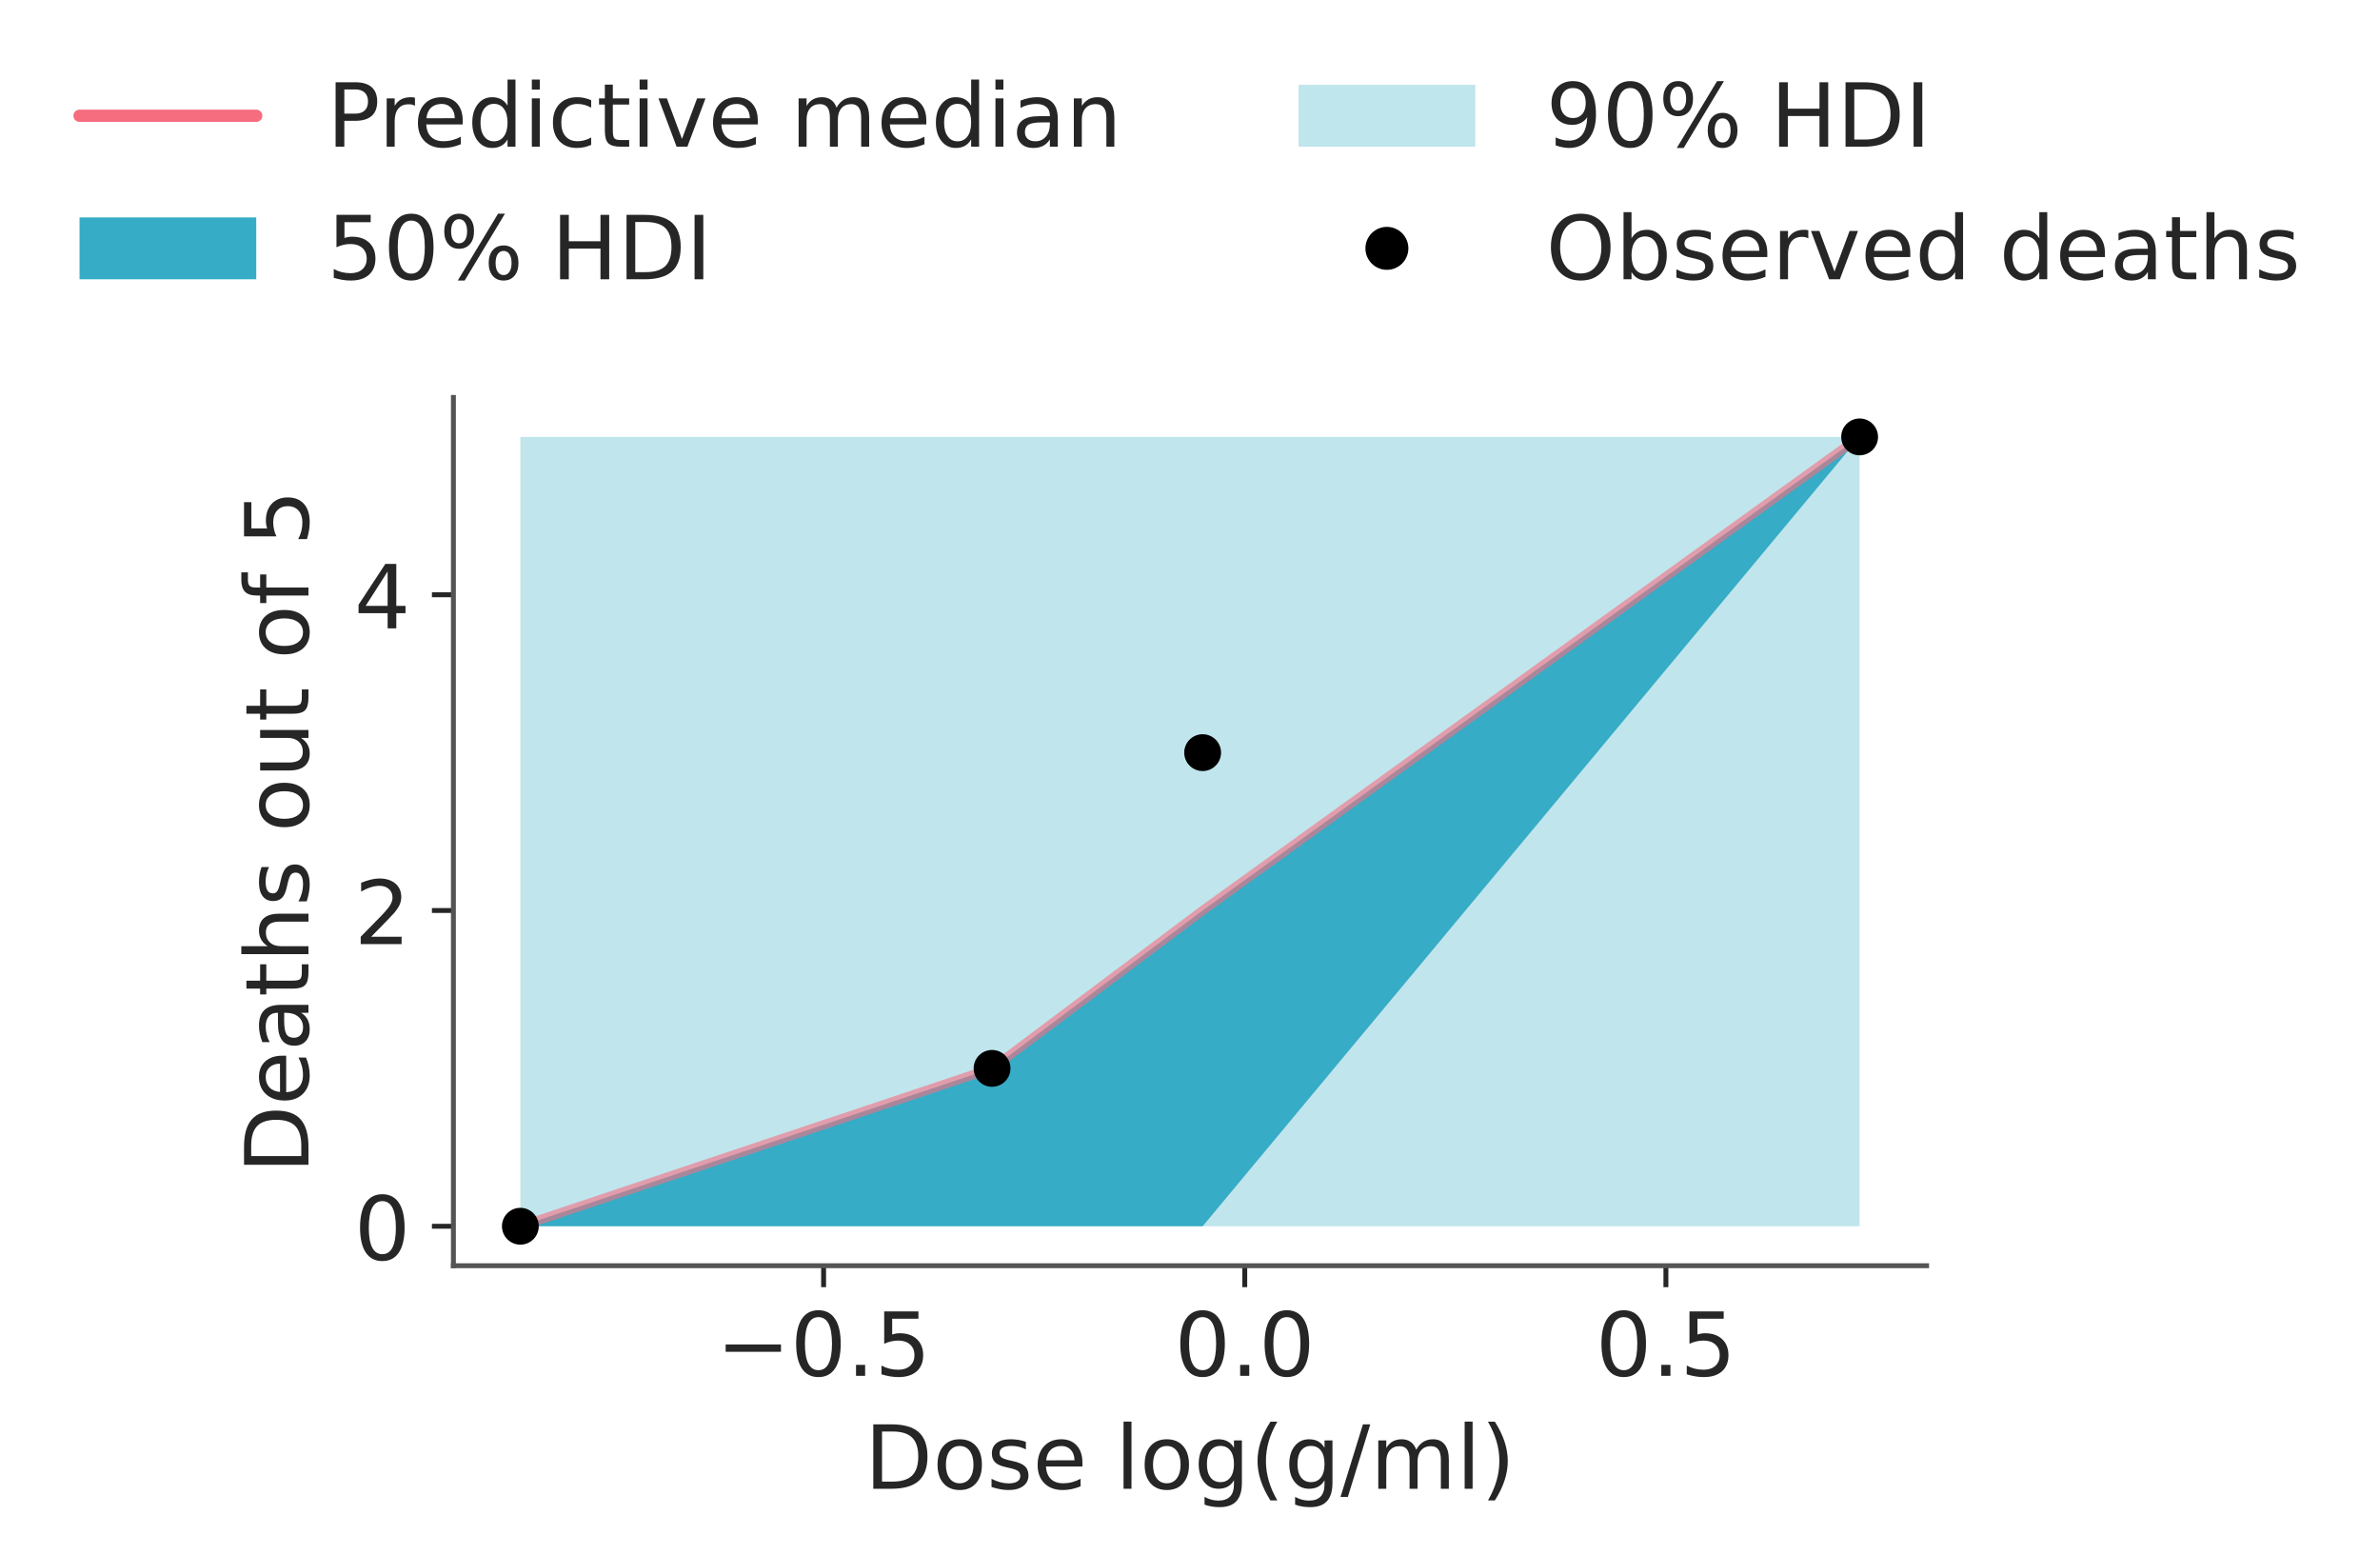
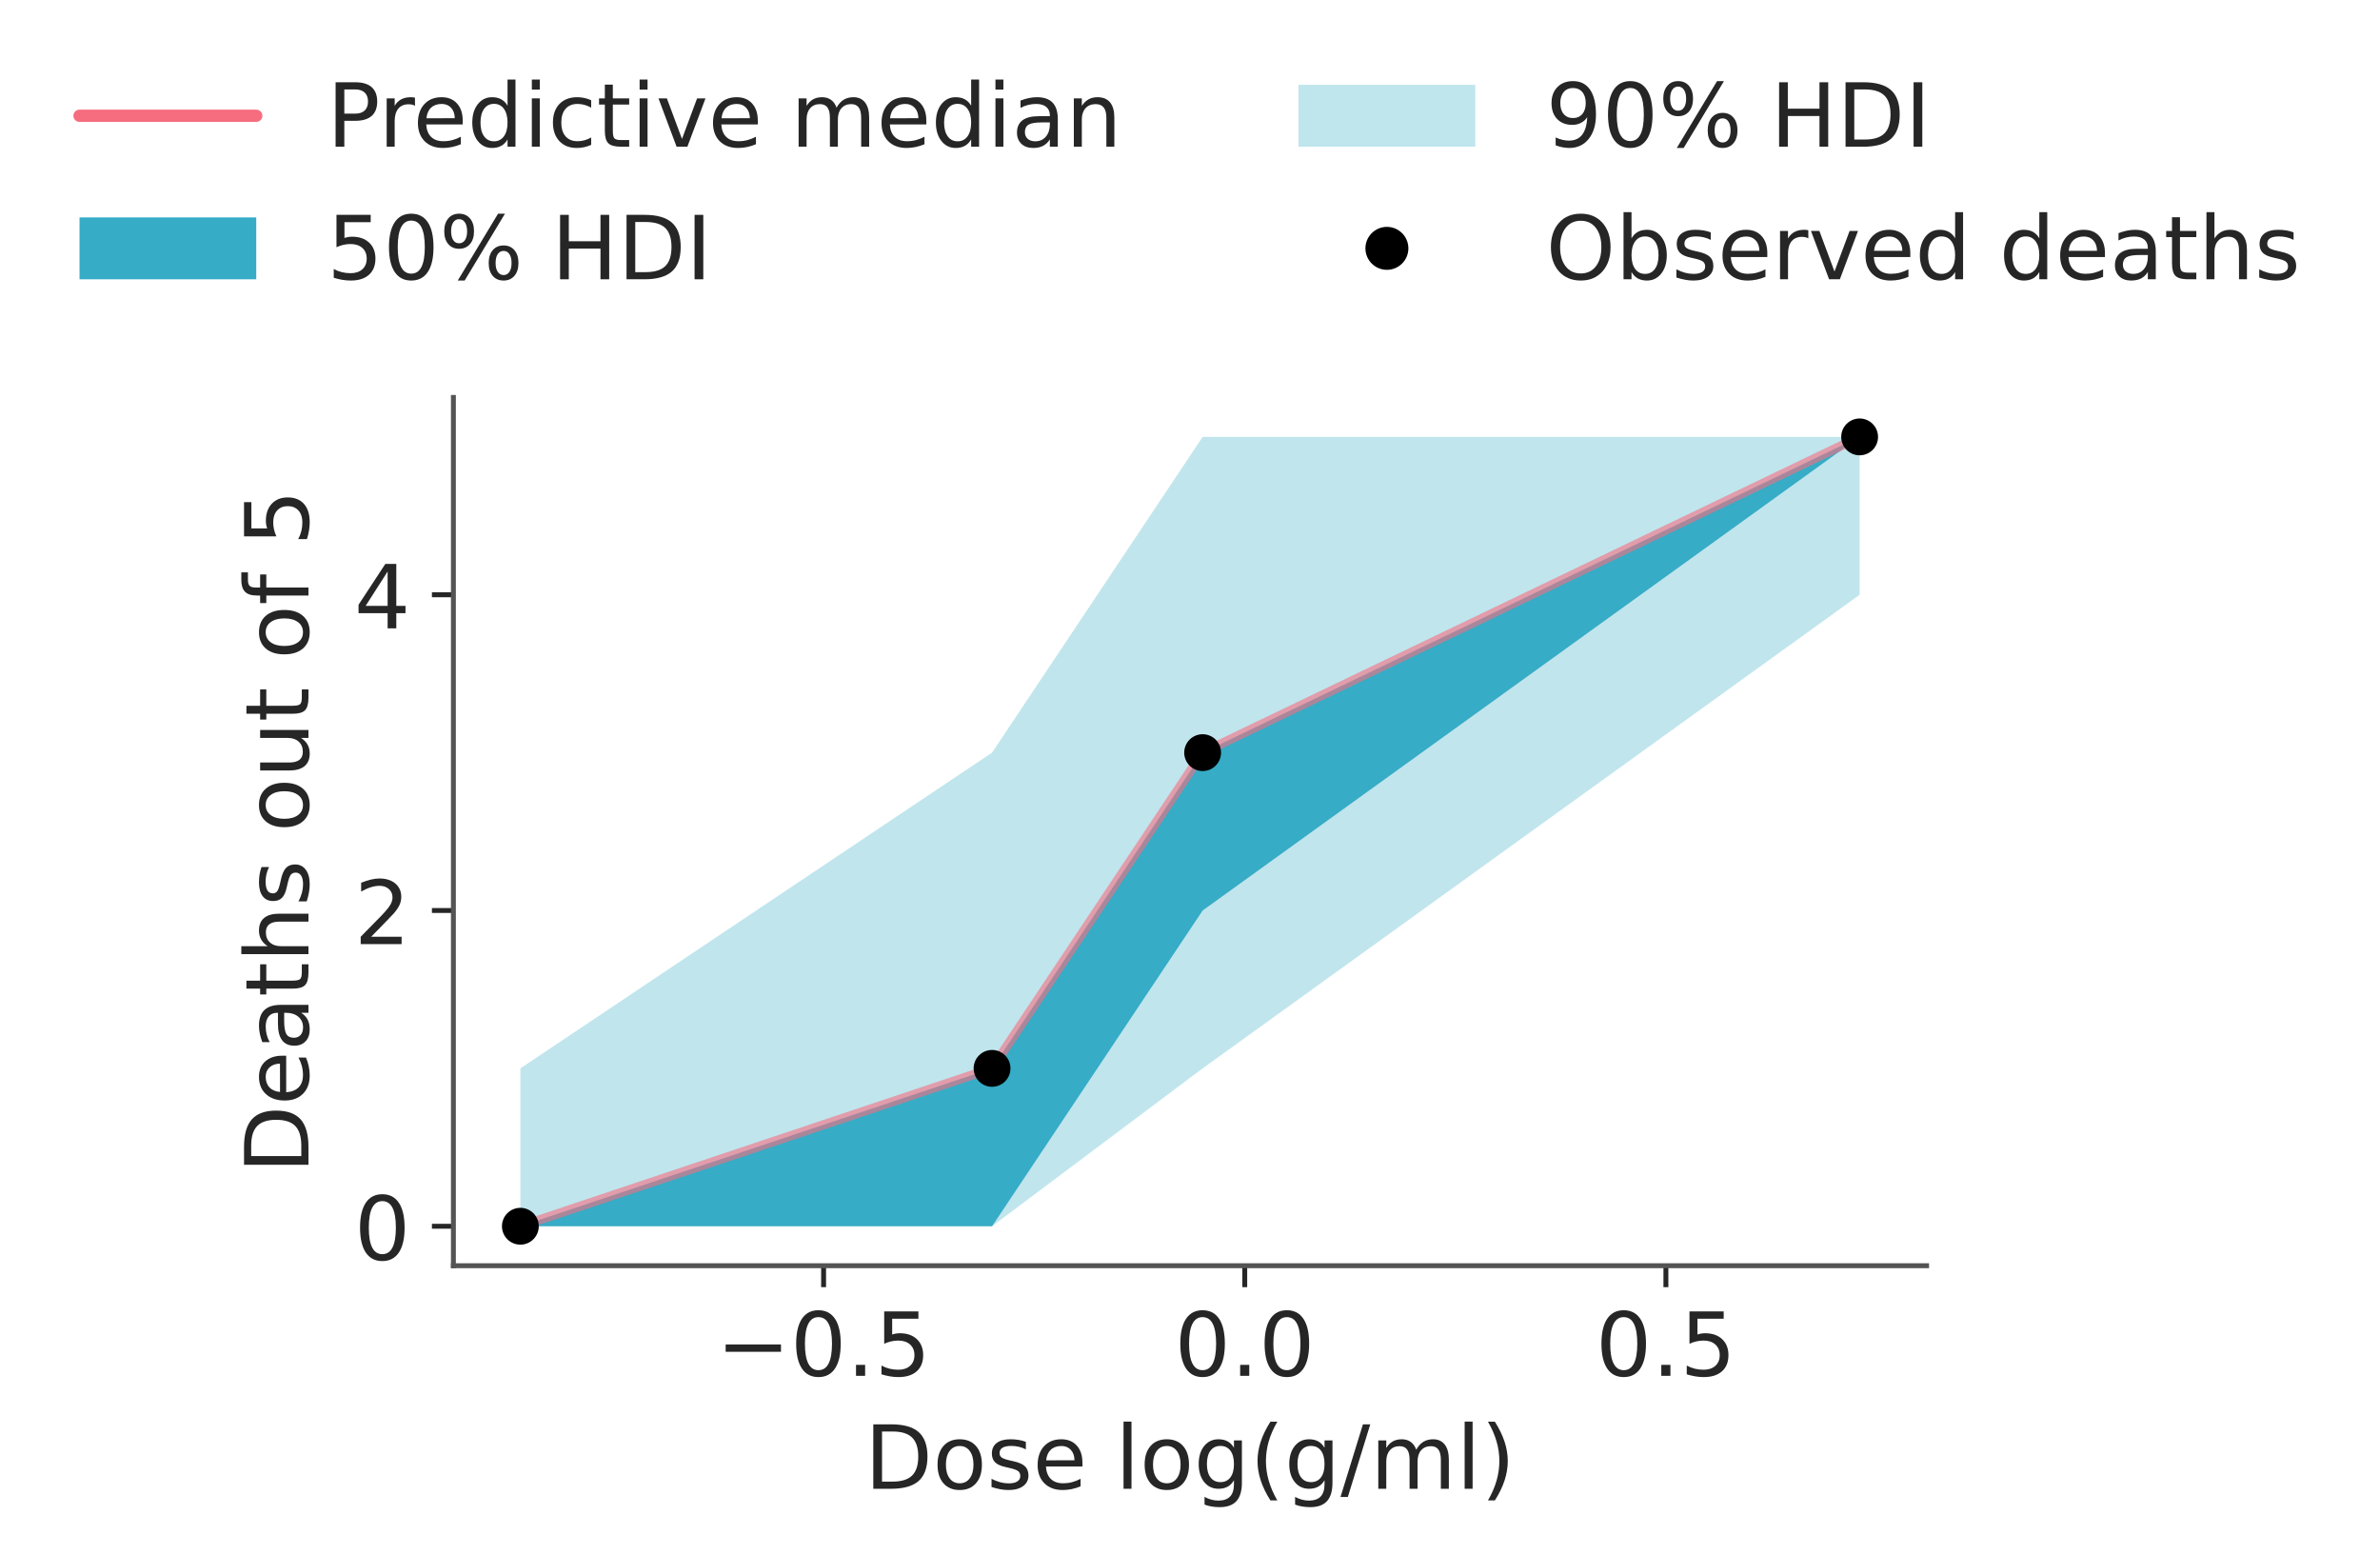
<svg xmlns="http://www.w3.org/2000/svg" xmlns:xlink="http://www.w3.org/1999/xlink" width="387.86pt" height="253.219pt" viewBox="0 0 387.86 253.219" version="1.1">
  <defs>
    <style type="text/css">*{stroke-linejoin: round; stroke-linecap: butt}</style>
  </defs>
  <g id="figure_1">
    <g id="patch_1">
      <path d="M 0 253.219  L 387.86 253.219  L 387.86 0  L 0 0  L 0 253.219  z " style="fill: none" />
    </g>
    <g id="axes_1">
      <g id="patch_2">
        <path d="M 73.89 206.218  L 313.97 206.218  L 313.97 64.752  L 73.89 64.752  L 73.89 206.218  z " style="fill: none" />
      </g>
      <g id="matplotlib.axis_1">
        <g id="xtick_1">
          <g id="line2d_1">
            <defs>
-               <path id="ma28f33eadb" d="M 0 0  L 0 3.5  " style="stroke: #262626; stroke-width: 0.8" />
-             </defs>
-             <g>
-               <use xlink:href="#ma28f33eadb" x="134.219" y="206.218" style="fill: #262626; stroke: #262626; stroke-width: 0.8" />
+               <path id="me61e370e60" d="M 0 0  L 0 3.5  " style="stroke: #262626; stroke-width: 0.8" />
+             </defs>
+             <g>
+               <use xlink:href="#me61e370e60" x="134.219" y="206.218" style="fill: #262626; stroke: #262626; stroke-width: 0.8" />
            </g>
          </g>
          <g id="text_1">
            <g style="fill: #262626" transform="translate(116.735 224.1582) scale(0.144 -0.144)">
              <defs>
                <path id="DejaVuSans-c9c" d="M 678 2272  L 4684 2272  L 4684 1741  L 678 1741  L 678 2272  z " transform="scale(0.015625)" />
                <path id="DejaVuSans-13" d="M 2034 4250  Q 1547 4250 1301 3770  Q 1056 3291 1056 2328  Q 1056 1369 1301 889  Q 1547 409 2034 409  Q 2525 409 2770 889  Q 3016 1369 3016 2328  Q 3016 3291 2770 3770  Q 2525 4250 2034 4250  z M 2034 4750  Q 2819 4750 3233 4129  Q 3647 3509 3647 2328  Q 3647 1150 3233 529  Q 2819 -91 2034 -91  Q 1250 -91 836 529  Q 422 1150 422 2328  Q 422 3509 836 4129  Q 1250 4750 2034 4750  z " transform="scale(0.015625)" />
                <path id="DejaVuSans-11" d="M 684 794  L 1344 794  L 1344 0  L 684 0  L 684 794  z " transform="scale(0.015625)" />
                <path id="DejaVuSans-18" d="M 691 4666  L 3169 4666  L 3169 4134  L 1269 4134  L 1269 2991  Q 1406 3038 1543 3061  Q 1681 3084 1819 3084  Q 2600 3084 3056 2656  Q 3513 2228 3513 1497  Q 3513 744 3044 326  Q 2575 -91 1722 -91  Q 1428 -91 1123 -41  Q 819 9 494 109  L 494 744  Q 775 591 1075 516  Q 1375 441 1709 441  Q 2250 441 2565 725  Q 2881 1009 2881 1497  Q 2881 1984 2565 2268  Q 2250 2553 1709 2553  Q 1456 2553 1204 2497  Q 953 2441 691 2322  L 691 4666  z " transform="scale(0.015625)" />
              </defs>
              <use xlink:href="#DejaVuSans-c9c" />
              <use xlink:href="#DejaVuSans-13" transform="translate(83.79688 0)" />
              <use xlink:href="#DejaVuSans-11" transform="translate(147.4219 0)" />
              <use xlink:href="#DejaVuSans-18" transform="translate(179.2031 0)" />
            </g>
          </g>
        </g>
        <g id="xtick_2">
          <g id="line2d_2">
            <g>
-               <use xlink:href="#ma28f33eadb" x="202.852" y="206.218" style="fill: #262626; stroke: #262626; stroke-width: 0.8" />
+               <use xlink:href="#me61e370e60" x="202.852" y="206.218" style="fill: #262626; stroke: #262626; stroke-width: 0.8" />
            </g>
          </g>
          <g id="text_2">
            <g style="fill: #262626" transform="translate(191.4019 224.1582) scale(0.144 -0.144)">
              <use xlink:href="#DejaVuSans-13" />
              <use xlink:href="#DejaVuSans-11" transform="translate(63.625 0)" />
              <use xlink:href="#DejaVuSans-13" transform="translate(95.40625 0)" />
            </g>
          </g>
        </g>
        <g id="xtick_3">
          <g id="line2d_3">
            <g>
-               <use xlink:href="#ma28f33eadb" x="271.486" y="206.218" style="fill: #262626; stroke: #262626; stroke-width: 0.8" />
+               <use xlink:href="#me61e370e60" x="271.486" y="206.218" style="fill: #262626; stroke: #262626; stroke-width: 0.8" />
            </g>
          </g>
          <g id="text_3">
            <g style="fill: #262626" transform="translate(260.0354 224.1582) scale(0.144 -0.144)">
              <use xlink:href="#DejaVuSans-13" />
              <use xlink:href="#DejaVuSans-11" transform="translate(63.625 0)" />
              <use xlink:href="#DejaVuSans-18" transform="translate(95.40625 0)" />
            </g>
          </g>
        </g>
        <g id="text_4">
          <g style="fill: #262626" transform="translate(140.9062 242.5593) scale(0.144 -0.144)">
            <defs>
              <path id="DejaVuSans-27" d="M 1259 4147  L 1259 519  L 2022 519  Q 2988 519 3436 956  Q 3884 1394 3884 2338  Q 3884 3275 3436 3711  Q 2988 4147 2022 4147  L 1259 4147  z M 628 4666  L 1925 4666  Q 3281 4666 3915 4102  Q 4550 3538 4550 2338  Q 4550 1131 3912 565  Q 3275 0 1925 0  L 628 0  L 628 4666  z " transform="scale(0.015625)" />
              <path id="DejaVuSans-52" d="M 1959 3097  Q 1497 3097 1228 2736  Q 959 2375 959 1747  Q 959 1119 1226 758  Q 1494 397 1959 397  Q 2419 397 2687 759  Q 2956 1122 2956 1747  Q 2956 2369 2687 2733  Q 2419 3097 1959 3097  z M 1959 3584  Q 2709 3584 3137 3096  Q 3566 2609 3566 1747  Q 3566 888 3137 398  Q 2709 -91 1959 -91  Q 1206 -91 779 398  Q 353 888 353 1747  Q 353 2609 779 3096  Q 1206 3584 1959 3584  z " transform="scale(0.015625)" />
              <path id="DejaVuSans-56" d="M 2834 3397  L 2834 2853  Q 2591 2978 2328 3040  Q 2066 3103 1784 3103  Q 1356 3103 1142 2972  Q 928 2841 928 2578  Q 928 2378 1081 2264  Q 1234 2150 1697 2047  L 1894 2003  Q 2506 1872 2764 1633  Q 3022 1394 3022 966  Q 3022 478 2636 193  Q 2250 -91 1575 -91  Q 1294 -91 989 -36  Q 684 19 347 128  L 347 722  Q 666 556 975 473  Q 1284 391 1588 391  Q 1994 391 2212 530  Q 2431 669 2431 922  Q 2431 1156 2273 1281  Q 2116 1406 1581 1522  L 1381 1569  Q 847 1681 609 1914  Q 372 2147 372 2553  Q 372 3047 722 3315  Q 1072 3584 1716 3584  Q 2034 3584 2315 3537  Q 2597 3491 2834 3397  z " transform="scale(0.015625)" />
              <path id="DejaVuSans-48" d="M 3597 1894  L 3597 1613  L 953 1613  Q 991 1019 1311 708  Q 1631 397 2203 397  Q 2534 397 2845 478  Q 3156 559 3463 722  L 3463 178  Q 3153 47 2828 -22  Q 2503 -91 2169 -91  Q 1331 -91 842 396  Q 353 884 353 1716  Q 353 2575 817 3079  Q 1281 3584 2069 3584  Q 2775 3584 3186 3129  Q 3597 2675 3597 1894  z M 3022 2063  Q 3016 2534 2758 2815  Q 2500 3097 2075 3097  Q 1594 3097 1305 2825  Q 1016 2553 972 2059  L 3022 2063  z " transform="scale(0.015625)" />
              <path id="DejaVuSans-3" transform="scale(0.015625)" />
              <path id="DejaVuSans-4f" d="M 603 4863  L 1178 4863  L 1178 0  L 603 0  L 603 4863  z " transform="scale(0.015625)" />
              <path id="DejaVuSans-4a" d="M 2906 1791  Q 2906 2416 2648 2759  Q 2391 3103 1925 3103  Q 1463 3103 1205 2759  Q 947 2416 947 1791  Q 947 1169 1205 825  Q 1463 481 1925 481  Q 2391 481 2648 825  Q 2906 1169 2906 1791  z M 3481 434  Q 3481 -459 3084 -895  Q 2688 -1331 1869 -1331  Q 1566 -1331 1297 -1286  Q 1028 -1241 775 -1147  L 775 -588  Q 1028 -725 1275 -790  Q 1522 -856 1778 -856  Q 2344 -856 2625 -561  Q 2906 -266 2906 331  L 2906 616  Q 2728 306 2450 153  Q 2172 0 1784 0  Q 1141 0 747 490  Q 353 981 353 1791  Q 353 2603 747 3093  Q 1141 3584 1784 3584  Q 2172 3584 2450 3431  Q 2728 3278 2906 2969  L 2906 3500  L 3481 3500  L 3481 434  z " transform="scale(0.015625)" />
              <path id="DejaVuSans-b" d="M 1984 4856  Q 1566 4138 1362 3434  Q 1159 2731 1159 2009  Q 1159 1288 1364 580  Q 1569 -128 1984 -844  L 1484 -844  Q 1016 -109 783 600  Q 550 1309 550 2009  Q 550 2706 781 3412  Q 1013 4119 1484 4856  L 1984 4856  z " transform="scale(0.015625)" />
              <path id="DejaVuSans-12" d="M 1625 4666  L 2156 4666  L 531 -594  L 0 -594  L 1625 4666  z " transform="scale(0.015625)" />
              <path id="DejaVuSans-50" d="M 3328 2828  Q 3544 3216 3844 3400  Q 4144 3584 4550 3584  Q 5097 3584 5394 3201  Q 5691 2819 5691 2113  L 5691 0  L 5113 0  L 5113 2094  Q 5113 2597 4934 2840  Q 4756 3084 4391 3084  Q 3944 3084 3684 2787  Q 3425 2491 3425 1978  L 3425 0  L 2847 0  L 2847 2094  Q 2847 2600 2669 2842  Q 2491 3084 2119 3084  Q 1678 3084 1418 2786  Q 1159 2488 1159 1978  L 1159 0  L 581 0  L 581 3500  L 1159 3500  L 1159 2956  Q 1356 3278 1631 3431  Q 1906 3584 2284 3584  Q 2666 3584 2933 3390  Q 3200 3197 3328 2828  z " transform="scale(0.015625)" />
              <path id="DejaVuSans-c" d="M 513 4856  L 1013 4856  Q 1481 4119 1714 3412  Q 1947 2706 1947 2009  Q 1947 1309 1714 600  Q 1481 -109 1013 -844  L 513 -844  Q 928 -128 1133 580  Q 1338 1288 1338 2009  Q 1338 2731 1133 3434  Q 928 4138 513 4856  z " transform="scale(0.015625)" />
            </defs>
            <use xlink:href="#DejaVuSans-27" />
            <use xlink:href="#DejaVuSans-52" transform="translate(77 0)" />
            <use xlink:href="#DejaVuSans-56" transform="translate(138.1875 0)" />
            <use xlink:href="#DejaVuSans-48" transform="translate(190.2812 0)" />
            <use xlink:href="#DejaVuSans-3" transform="translate(251.8125 0)" />
            <use xlink:href="#DejaVuSans-4f" transform="translate(283.5938 0)" />
            <use xlink:href="#DejaVuSans-52" transform="translate(311.375 0)" />
            <use xlink:href="#DejaVuSans-4a" transform="translate(372.5625 0)" />
            <use xlink:href="#DejaVuSans-b" transform="translate(436.0469 0)" />
            <use xlink:href="#DejaVuSans-4a" transform="translate(475.0625 0)" />
            <use xlink:href="#DejaVuSans-12" transform="translate(538.5469 0)" />
            <use xlink:href="#DejaVuSans-50" transform="translate(572.2344 0)" />
            <use xlink:href="#DejaVuSans-4f" transform="translate(669.6406 0)" />
            <use xlink:href="#DejaVuSans-c" transform="translate(697.4219 0)" />
          </g>
        </g>
      </g>
      <g id="matplotlib.axis_2">
        <g id="ytick_1">
          <g id="line2d_4">
            <defs>
-               <path id="m793e145835" d="M 0 0  L -3.5 0  " style="stroke: #262626; stroke-width: 0.8" />
-             </defs>
-             <g>
-               <use xlink:href="#m793e145835" x="73.89" y="199.787" style="fill: #262626; stroke: #262626; stroke-width: 0.8" />
+               <path id="m46808225c1" d="M 0 0  L -3.5 0  " style="stroke: #262626; stroke-width: 0.8" />
+             </defs>
+             <g>
+               <use xlink:href="#m46808225c1" x="73.89" y="199.787" style="fill: #262626; stroke: #262626; stroke-width: 0.8" />
            </g>
          </g>
          <g id="text_5">
            <g style="fill: #262626" transform="translate(57.72773 205.2576) scale(0.144 -0.144)">
              <use xlink:href="#DejaVuSans-13" />
            </g>
          </g>
        </g>
        <g id="ytick_2">
          <g id="line2d_5">
            <g>
-               <use xlink:href="#m793e145835" x="73.89" y="148.345" style="fill: #262626; stroke: #262626; stroke-width: 0.8" />
+               <use xlink:href="#m46808225c1" x="73.89" y="148.345" style="fill: #262626; stroke: #262626; stroke-width: 0.8" />
            </g>
          </g>
          <g id="text_6">
            <g style="fill: #262626" transform="translate(57.72773 153.8154) scale(0.144 -0.144)">
              <defs>
                <path id="DejaVuSans-15" d="M 1228 531  L 3431 531  L 3431 0  L 469 0  L 469 531  Q 828 903 1448 1529  Q 2069 2156 2228 2338  Q 2531 2678 2651 2914  Q 2772 3150 2772 3378  Q 2772 3750 2511 3984  Q 2250 4219 1831 4219  Q 1534 4219 1204 4116  Q 875 4013 500 3803  L 500 4441  Q 881 4594 1212 4672  Q 1544 4750 1819 4750  Q 2544 4750 2975 4387  Q 3406 4025 3406 3419  Q 3406 3131 3298 2873  Q 3191 2616 2906 2266  Q 2828 2175 2409 1742  Q 1991 1309 1228 531  z " transform="scale(0.015625)" />
              </defs>
              <use xlink:href="#DejaVuSans-15" />
            </g>
          </g>
        </g>
        <g id="ytick_3">
          <g id="line2d_6">
            <g>
-               <use xlink:href="#m793e145835" x="73.89" y="96.903" style="fill: #262626; stroke: #262626; stroke-width: 0.8" />
+               <use xlink:href="#m46808225c1" x="73.89" y="96.903" style="fill: #262626; stroke: #262626; stroke-width: 0.8" />
            </g>
          </g>
          <g id="text_7">
            <g style="fill: #262626" transform="translate(57.72773 102.3733) scale(0.144 -0.144)">
              <defs>
                <path id="DejaVuSans-17" d="M 2419 4116  L 825 1625  L 2419 1625  L 2419 4116  z M 2253 4666  L 3047 4666  L 3047 1625  L 3713 1625  L 3713 1100  L 3047 1100  L 3047 0  L 2419 0  L 2419 1100  L 313 1100  L 313 1709  L 2253 4666  z " transform="scale(0.015625)" />
              </defs>
              <use xlink:href="#DejaVuSans-17" />
            </g>
          </g>
        </g>
        <g id="text_8">
          <g style="fill: #262626" transform="translate(50.26835 191.1845) rotate(-90) scale(0.144 -0.144)">
            <defs>
              <path id="DejaVuSans-44" d="M 2194 1759  Q 1497 1759 1228 1600  Q 959 1441 959 1056  Q 959 750 1161 570  Q 1363 391 1709 391  Q 2188 391 2477 730  Q 2766 1069 2766 1631  L 2766 1759  L 2194 1759  z M 3341 1997  L 3341 0  L 2766 0  L 2766 531  Q 2569 213 2275 61  Q 1981 -91 1556 -91  Q 1019 -91 701 211  Q 384 513 384 1019  Q 384 1609 779 1909  Q 1175 2209 1959 2209  L 2766 2209  L 2766 2266  Q 2766 2663 2505 2880  Q 2244 3097 1772 3097  Q 1472 3097 1187 3025  Q 903 2953 641 2809  L 641 3341  Q 956 3463 1253 3523  Q 1550 3584 1831 3584  Q 2591 3584 2966 3190  Q 3341 2797 3341 1997  z " transform="scale(0.015625)" />
              <path id="DejaVuSans-57" d="M 1172 4494  L 1172 3500  L 2356 3500  L 2356 3053  L 1172 3053  L 1172 1153  Q 1172 725 1289 603  Q 1406 481 1766 481  L 2356 481  L 2356 0  L 1766 0  Q 1100 0 847 248  Q 594 497 594 1153  L 594 3053  L 172 3053  L 172 3500  L 594 3500  L 594 4494  L 1172 4494  z " transform="scale(0.015625)" />
              <path id="DejaVuSans-4b" d="M 3513 2113  L 3513 0  L 2938 0  L 2938 2094  Q 2938 2591 2744 2837  Q 2550 3084 2163 3084  Q 1697 3084 1428 2787  Q 1159 2491 1159 1978  L 1159 0  L 581 0  L 581 4863  L 1159 4863  L 1159 2956  Q 1366 3272 1645 3428  Q 1925 3584 2291 3584  Q 2894 3584 3203 3211  Q 3513 2838 3513 2113  z " transform="scale(0.015625)" />
              <path id="DejaVuSans-58" d="M 544 1381  L 544 3500  L 1119 3500  L 1119 1403  Q 1119 906 1312 657  Q 1506 409 1894 409  Q 2359 409 2629 706  Q 2900 1003 2900 1516  L 2900 3500  L 3475 3500  L 3475 0  L 2900 0  L 2900 538  Q 2691 219 2414 64  Q 2138 -91 1772 -91  Q 1169 -91 856 284  Q 544 659 544 1381  z M 1991 3584  L 1991 3584  z " transform="scale(0.015625)" />
              <path id="DejaVuSans-49" d="M 2375 4863  L 2375 4384  L 1825 4384  Q 1516 4384 1395 4259  Q 1275 4134 1275 3809  L 1275 3500  L 2222 3500  L 2222 3053  L 1275 3053  L 1275 0  L 697 0  L 697 3053  L 147 3053  L 147 3500  L 697 3500  L 697 3744  Q 697 4328 969 4595  Q 1241 4863 1831 4863  L 2375 4863  z " transform="scale(0.015625)" />
            </defs>
            <use xlink:href="#DejaVuSans-27" />
            <use xlink:href="#DejaVuSans-48" transform="translate(77 0)" />
            <use xlink:href="#DejaVuSans-44" transform="translate(138.5312 0)" />
            <use xlink:href="#DejaVuSans-57" transform="translate(199.8125 0)" />
            <use xlink:href="#DejaVuSans-4b" transform="translate(239.0156 0)" />
            <use xlink:href="#DejaVuSans-56" transform="translate(302.3906 0)" />
            <use xlink:href="#DejaVuSans-3" transform="translate(354.4844 0)" />
            <use xlink:href="#DejaVuSans-52" transform="translate(386.2656 0)" />
            <use xlink:href="#DejaVuSans-58" transform="translate(447.4531 0)" />
            <use xlink:href="#DejaVuSans-57" transform="translate(510.8281 0)" />
            <use xlink:href="#DejaVuSans-3" transform="translate(550.0312 0)" />
            <use xlink:href="#DejaVuSans-52" transform="translate(581.8125 0)" />
            <use xlink:href="#DejaVuSans-49" transform="translate(643 0)" />
            <use xlink:href="#DejaVuSans-3" transform="translate(678.2031 0)" />
            <use xlink:href="#DejaVuSans-18" transform="translate(709.9844 0)" />
          </g>
        </g>
      </g>
      <g id="FillBetweenPolyCollection_1">
        <defs>
-           <path id="m43d233a0dd" d="M 84.802 -53.431  L 84.802 -53.431  L 161.672 -53.431  L 195.989 -53.431  L 303.057 -182.037  L 303.057 -182.037  L 303.057 -182.037  L 195.989 -104.874  L 161.672 -79.152  L 84.802 -53.431  z " />
+           <path id="m1e8a753b96" d="M 84.802 -53.431  L 84.802 -53.431  L 161.672 -53.431  L 195.989 -104.874  L 303.057 -182.037  L 303.057 -182.037  L 303.057 -182.037  L 195.989 -130.595  L 161.672 -79.152  L 84.802 -53.431  z " />
        </defs>
-         <g clip-path="url(#pb1bc196547)">
-           <use xlink:href="#m43d233a0dd" x="0" y="253.219" style="fill: #36acc6" />
+         <g clip-path="url(#p16b61c8483)">
+           <use xlink:href="#m1e8a753b96" x="0" y="253.219" style="fill: #36acc6" />
        </g>
      </g>
      <g id="FillBetweenPolyCollection_2">
        <defs>
-           <path id="ma00bba1c87" d="M 84.802 -182.037  L 84.802 -53.431  L 161.672 -53.431  L 195.989 -53.431  L 303.057 -53.431  L 303.057 -182.037  L 303.057 -182.037  L 195.989 -182.037  L 161.672 -182.037  L 84.802 -182.037  z " />
+           <path id="m0b34d9b7bc" d="M 84.802 -79.152  L 84.802 -53.431  L 161.672 -53.431  L 195.989 -79.152  L 303.057 -156.316  L 303.057 -182.037  L 303.057 -182.037  L 195.989 -182.037  L 161.672 -130.595  L 84.802 -79.152  z " />
        </defs>
-         <g clip-path="url(#pb1bc196547)">
-           <use xlink:href="#ma00bba1c87" x="0" y="253.219" style="fill: #36acc6; fill-opacity: 0.316" />
+         <g clip-path="url(#p16b61c8483)">
+           <use xlink:href="#m0b34d9b7bc" x="0" y="253.219" style="fill: #36acc6; fill-opacity: 0.316" />
        </g>
      </g>
      <g id="line2d_7">
-         <path d="M 84.802 199.787  L 161.672 174.066  L 195.989 148.345  L 303.057 71.182  " clip-path="url(#pb1bc196547)" style="fill: none; stroke: #f66d7f; stroke-opacity: 0.6; stroke-width: 1.5; stroke-linecap: round" />
+         <path d="M 84.802 199.787  L 161.672 174.066  L 195.989 122.624  L 303.057 71.182  " clip-path="url(#p16b61c8483)" style="fill: none; stroke: #f66d7f; stroke-opacity: 0.6; stroke-width: 1.5; stroke-linecap: round" />
      </g>
      <g id="PathCollection_1">
        <defs>
-           <path id="m08ec43d9b0" d="M 0 3  C 0.796 3 1.559 2.684 2.121 2.121  C 2.684 1.559 3 0.796 3 0  C 3 -0.796 2.684 -1.559 2.121 -2.121  C 1.559 -2.684 0.796 -3 0 -3  C -0.796 -3 -1.559 -2.684 -2.121 -2.121  C -2.684 -1.559 -3 -0.796 -3 0  C -3 0.796 -2.684 1.559 -2.121 2.121  C -1.559 2.684 -0.796 3 0 3  z " />
+           <path id="md319a2f00d" d="M 0 3  C 0.796 3 1.559 2.684 2.121 2.121  C 2.684 1.559 3 0.796 3 0  C 3 -0.796 2.684 -1.559 2.121 -2.121  C 1.559 -2.684 0.796 -3 0 -3  C -0.796 -3 -1.559 -2.684 -2.121 -2.121  C -2.684 -1.559 -3 -0.796 -3 0  C -3 0.796 -2.684 1.559 -2.121 2.121  C -1.559 2.684 -0.796 3 0 3  z " />
        </defs>
-         <g clip-path="url(#pb1bc196547)">
-           <use xlink:href="#m08ec43d9b0" x="84.802" y="199.787" />
-           <use xlink:href="#m08ec43d9b0" x="161.672" y="174.066" />
-           <use xlink:href="#m08ec43d9b0" x="195.989" y="122.624" />
-           <use xlink:href="#m08ec43d9b0" x="303.057" y="71.182" />
+         <g clip-path="url(#p16b61c8483)">
+           <use xlink:href="#md319a2f00d" x="84.802" y="199.787" />
+           <use xlink:href="#md319a2f00d" x="161.672" y="174.066" />
+           <use xlink:href="#md319a2f00d" x="195.989" y="122.624" />
+           <use xlink:href="#md319a2f00d" x="303.057" y="71.182" />
        </g>
      </g>
      <g id="patch_3">
        <path d="M 73.89 206.218  L 73.89 64.752  " style="fill: none; stroke: #545454; stroke-width: 0.8; stroke-linejoin: miter; stroke-linecap: square" />
      </g>
      <g id="patch_4">
        <path d="M 73.89 206.218  L 313.97 206.218  " style="fill: none; stroke: #545454; stroke-width: 0.8; stroke-linejoin: miter; stroke-linecap: square" />
      </g>
      <g id="legend_1">
        <g id="line2d_8">
          <path d="M 12.96 18.862  L 27.36 18.862  L 41.76 18.862  " style="fill: none; stroke: #f66d7f; stroke-width: 2; stroke-linecap: round" />
        </g>
        <g id="text_9">
          <g style="fill: #262626" transform="translate(53.28 23.90175) scale(0.144 -0.144)">
            <defs>
              <path id="DejaVuSans-33" d="M 1259 4147  L 1259 2394  L 2053 2394  Q 2494 2394 2734 2622  Q 2975 2850 2975 3272  Q 2975 3691 2734 3919  Q 2494 4147 2053 4147  L 1259 4147  z M 628 4666  L 2053 4666  Q 2838 4666 3239 4311  Q 3641 3956 3641 3272  Q 3641 2581 3239 2228  Q 2838 1875 2053 1875  L 1259 1875  L 1259 0  L 628 0  L 628 4666  z " transform="scale(0.015625)" />
              <path id="DejaVuSans-55" d="M 2631 2963  Q 2534 3019 2420 3045  Q 2306 3072 2169 3072  Q 1681 3072 1420 2755  Q 1159 2438 1159 1844  L 1159 0  L 581 0  L 581 3500  L 1159 3500  L 1159 2956  Q 1341 3275 1631 3429  Q 1922 3584 2338 3584  Q 2397 3584 2469 3576  Q 2541 3569 2628 3553  L 2631 2963  z " transform="scale(0.015625)" />
              <path id="DejaVuSans-47" d="M 2906 2969  L 2906 4863  L 3481 4863  L 3481 0  L 2906 0  L 2906 525  Q 2725 213 2448 61  Q 2172 -91 1784 -91  Q 1150 -91 751 415  Q 353 922 353 1747  Q 353 2572 751 3078  Q 1150 3584 1784 3584  Q 2172 3584 2448 3432  Q 2725 3281 2906 2969  z M 947 1747  Q 947 1113 1208 752  Q 1469 391 1925 391  Q 2381 391 2643 752  Q 2906 1113 2906 1747  Q 2906 2381 2643 2742  Q 2381 3103 1925 3103  Q 1469 3103 1208 2742  Q 947 2381 947 1747  z " transform="scale(0.015625)" />
              <path id="DejaVuSans-4c" d="M 603 3500  L 1178 3500  L 1178 0  L 603 0  L 603 3500  z M 603 4863  L 1178 4863  L 1178 4134  L 603 4134  L 603 4863  z " transform="scale(0.015625)" />
              <path id="DejaVuSans-46" d="M 3122 3366  L 3122 2828  Q 2878 2963 2633 3030  Q 2388 3097 2138 3097  Q 1578 3097 1268 2742  Q 959 2388 959 1747  Q 959 1106 1268 751  Q 1578 397 2138 397  Q 2388 397 2633 464  Q 2878 531 3122 666  L 3122 134  Q 2881 22 2623 -34  Q 2366 -91 2075 -91  Q 1284 -91 818 406  Q 353 903 353 1747  Q 353 2603 823 3093  Q 1294 3584 2113 3584  Q 2378 3584 2631 3529  Q 2884 3475 3122 3366  z " transform="scale(0.015625)" />
              <path id="DejaVuSans-59" d="M 191 3500  L 800 3500  L 1894 563  L 2988 3500  L 3597 3500  L 2284 0  L 1503 0  L 191 3500  z " transform="scale(0.015625)" />
              <path id="DejaVuSans-51" d="M 3513 2113  L 3513 0  L 2938 0  L 2938 2094  Q 2938 2591 2744 2837  Q 2550 3084 2163 3084  Q 1697 3084 1428 2787  Q 1159 2491 1159 1978  L 1159 0  L 581 0  L 581 3500  L 1159 3500  L 1159 2956  Q 1366 3272 1645 3428  Q 1925 3584 2291 3584  Q 2894 3584 3203 3211  Q 3513 2838 3513 2113  z " transform="scale(0.015625)" />
            </defs>
            <use xlink:href="#DejaVuSans-33" />
            <use xlink:href="#DejaVuSans-55" transform="translate(58.54688 0)" />
            <use xlink:href="#DejaVuSans-48" transform="translate(97.45312 0)" />
            <use xlink:href="#DejaVuSans-47" transform="translate(158.9844 0)" />
            <use xlink:href="#DejaVuSans-4c" transform="translate(222.4688 0)" />
            <use xlink:href="#DejaVuSans-46" transform="translate(250.25 0)" />
            <use xlink:href="#DejaVuSans-57" transform="translate(305.2344 0)" />
            <use xlink:href="#DejaVuSans-4c" transform="translate(344.4375 0)" />
            <use xlink:href="#DejaVuSans-59" transform="translate(372.2188 0)" />
            <use xlink:href="#DejaVuSans-48" transform="translate(431.4062 0)" />
            <use xlink:href="#DejaVuSans-3" transform="translate(492.9375 0)" />
            <use xlink:href="#DejaVuSans-50" transform="translate(524.7188 0)" />
            <use xlink:href="#DejaVuSans-48" transform="translate(622.125 0)" />
            <use xlink:href="#DejaVuSans-47" transform="translate(683.6562 0)" />
            <use xlink:href="#DejaVuSans-4c" transform="translate(747.1406 0)" />
            <use xlink:href="#DejaVuSans-44" transform="translate(774.9219 0)" />
            <use xlink:href="#DejaVuSans-51" transform="translate(836.2031 0)" />
          </g>
        </g>
        <g id="patch_5">
          <path d="M 12.96 45.503  L 41.76 45.503  L 41.76 35.423  L 12.96 35.423  z " style="fill: #36acc6" />
        </g>
        <g id="text_10">
          <g style="fill: #262626" transform="translate(53.28 45.50288) scale(0.144 -0.144)">
            <defs>
              <path id="DejaVuSans-8" d="M 4653 2053  Q 4381 2053 4226 1822  Q 4072 1591 4072 1178  Q 4072 772 4226 539  Q 4381 306 4653 306  Q 4919 306 5073 539  Q 5228 772 5228 1178  Q 5228 1588 5073 1820  Q 4919 2053 4653 2053  z M 4653 2450  Q 5147 2450 5437 2106  Q 5728 1763 5728 1178  Q 5728 594 5436 251  Q 5144 -91 4653 -91  Q 4153 -91 3862 251  Q 3572 594 3572 1178  Q 3572 1766 3864 2108  Q 4156 2450 4653 2450  z M 1428 4353  Q 1159 4353 1004 4120  Q 850 3888 850 3481  Q 850 3069 1003 2837  Q 1156 2606 1428 2606  Q 1700 2606 1854 2837  Q 2009 3069 2009 3481  Q 2009 3884 1853 4118  Q 1697 4353 1428 4353  z M 4250 4750  L 4750 4750  L 1831 -91  L 1331 -91  L 4250 4750  z M 1428 4750  Q 1922 4750 2215 4408  Q 2509 4066 2509 3481  Q 2509 2891 2217 2550  Q 1925 2209 1428 2209  Q 931 2209 642 2551  Q 353 2894 353 3481  Q 353 4063 643 4406  Q 934 4750 1428 4750  z " transform="scale(0.015625)" />
              <path id="DejaVuSans-2b" d="M 628 4666  L 1259 4666  L 1259 2753  L 3553 2753  L 3553 4666  L 4184 4666  L 4184 0  L 3553 0  L 3553 2222  L 1259 2222  L 1259 0  L 628 0  L 628 4666  z " transform="scale(0.015625)" />
              <path id="DejaVuSans-2c" d="M 628 4666  L 1259 4666  L 1259 0  L 628 0  L 628 4666  z " transform="scale(0.015625)" />
            </defs>
            <use xlink:href="#DejaVuSans-18" />
            <use xlink:href="#DejaVuSans-13" transform="translate(63.625 0)" />
            <use xlink:href="#DejaVuSans-8" transform="translate(127.25 0)" />
            <use xlink:href="#DejaVuSans-3" transform="translate(222.2656 0)" />
            <use xlink:href="#DejaVuSans-2b" transform="translate(254.0469 0)" />
            <use xlink:href="#DejaVuSans-27" transform="translate(329.25 0)" />
            <use xlink:href="#DejaVuSans-2c" transform="translate(406.25 0)" />
          </g>
        </g>
        <g id="patch_6">
          <path d="M 211.619 23.902  L 240.419 23.902  L 240.419 13.822  L 211.619 13.822  z " style="fill: #36acc6; opacity: 0.32" />
        </g>
        <g id="text_11">
          <g style="fill: #262626" transform="translate(251.9392 23.90175) scale(0.144 -0.144)">
            <defs>
              <path id="DejaVuSans-1c" d="M 703 97  L 703 672  Q 941 559 1184 500  Q 1428 441 1663 441  Q 2288 441 2617 861  Q 2947 1281 2994 2138  Q 2813 1869 2534 1725  Q 2256 1581 1919 1581  Q 1219 1581 811 2004  Q 403 2428 403 3163  Q 403 3881 828 4315  Q 1253 4750 1959 4750  Q 2769 4750 3195 4129  Q 3622 3509 3622 2328  Q 3622 1225 3098 567  Q 2575 -91 1691 -91  Q 1453 -91 1209 -44  Q 966 3 703 97  z M 1959 2075  Q 2384 2075 2632 2365  Q 2881 2656 2881 3163  Q 2881 3666 2632 3958  Q 2384 4250 1959 4250  Q 1534 4250 1286 3958  Q 1038 3666 1038 3163  Q 1038 2656 1286 2365  Q 1534 2075 1959 2075  z " transform="scale(0.015625)" />
            </defs>
            <use xlink:href="#DejaVuSans-1c" />
            <use xlink:href="#DejaVuSans-13" transform="translate(63.625 0)" />
            <use xlink:href="#DejaVuSans-8" transform="translate(127.25 0)" />
            <use xlink:href="#DejaVuSans-3" transform="translate(222.2656 0)" />
            <use xlink:href="#DejaVuSans-2b" transform="translate(254.0469 0)" />
            <use xlink:href="#DejaVuSans-27" transform="translate(329.25 0)" />
            <use xlink:href="#DejaVuSans-2c" transform="translate(406.25 0)" />
          </g>
        </g>
        <g id="line2d_9">
          <defs>
-             <path id="m3f2a32c9f1" d="M 0 3  C 0.796 3 1.559 2.684 2.121 2.121  C 2.684 1.559 3 0.796 3 0  C 3 -0.796 2.684 -1.559 2.121 -2.121  C 1.559 -2.684 0.796 -3 0 -3  C -0.796 -3 -1.559 -2.684 -2.121 -2.121  C -2.684 -1.559 -3 -0.796 -3 0  C -3 0.796 -2.684 1.559 -2.121 2.121  C -1.559 2.684 -0.796 3 0 3  z " style="stroke: #000000" />
+             <path id="m556007e4b7" d="M 0 3  C 0.796 3 1.559 2.684 2.121 2.121  C 2.684 1.559 3 0.796 3 0  C 3 -0.796 2.684 -1.559 2.121 -2.121  C 1.559 -2.684 0.796 -3 0 -3  C -0.796 -3 -1.559 -2.684 -2.121 -2.121  C -2.684 -1.559 -3 -0.796 -3 0  C -3 0.796 -2.684 1.559 -2.121 2.121  C -1.559 2.684 -0.796 3 0 3  z " style="stroke: #000000" />
          </defs>
          <g>
-             <use xlink:href="#m3f2a32c9f1" x="226.019" y="40.463" style="stroke: #000000" />
+             <use xlink:href="#m556007e4b7" x="226.019" y="40.463" style="stroke: #000000" />
          </g>
        </g>
        <g id="text_12">
          <g style="fill: #262626" transform="translate(251.9392 45.50288) scale(0.144 -0.144)">
            <defs>
              <path id="DejaVuSans-32" d="M 2522 4238  Q 1834 4238 1429 3725  Q 1025 3213 1025 2328  Q 1025 1447 1429 934  Q 1834 422 2522 422  Q 3209 422 3611 934  Q 4013 1447 4013 2328  Q 4013 3213 3611 3725  Q 3209 4238 2522 4238  z M 2522 4750  Q 3503 4750 4090 4092  Q 4678 3434 4678 2328  Q 4678 1225 4090 567  Q 3503 -91 2522 -91  Q 1538 -91 948 565  Q 359 1222 359 2328  Q 359 3434 948 4092  Q 1538 4750 2522 4750  z " transform="scale(0.015625)" />
              <path id="DejaVuSans-45" d="M 3116 1747  Q 3116 2381 2855 2742  Q 2594 3103 2138 3103  Q 1681 3103 1420 2742  Q 1159 2381 1159 1747  Q 1159 1113 1420 752  Q 1681 391 2138 391  Q 2594 391 2855 752  Q 3116 1113 3116 1747  z M 1159 2969  Q 1341 3281 1617 3432  Q 1894 3584 2278 3584  Q 2916 3584 3314 3078  Q 3713 2572 3713 1747  Q 3713 922 3314 415  Q 2916 -91 2278 -91  Q 1894 -91 1617 61  Q 1341 213 1159 525  L 1159 0  L 581 0  L 581 4863  L 1159 4863  L 1159 2969  z " transform="scale(0.015625)" />
            </defs>
            <use xlink:href="#DejaVuSans-32" />
            <use xlink:href="#DejaVuSans-45" transform="translate(78.71875 0)" />
            <use xlink:href="#DejaVuSans-56" transform="translate(142.2031 0)" />
            <use xlink:href="#DejaVuSans-48" transform="translate(194.2969 0)" />
            <use xlink:href="#DejaVuSans-55" transform="translate(255.8281 0)" />
            <use xlink:href="#DejaVuSans-59" transform="translate(296.9375 0)" />
            <use xlink:href="#DejaVuSans-48" transform="translate(356.125 0)" />
            <use xlink:href="#DejaVuSans-47" transform="translate(417.6562 0)" />
            <use xlink:href="#DejaVuSans-3" transform="translate(481.1406 0)" />
            <use xlink:href="#DejaVuSans-47" transform="translate(512.9219 0)" />
            <use xlink:href="#DejaVuSans-48" transform="translate(576.4062 0)" />
            <use xlink:href="#DejaVuSans-44" transform="translate(637.9375 0)" />
            <use xlink:href="#DejaVuSans-57" transform="translate(699.2188 0)" />
            <use xlink:href="#DejaVuSans-4b" transform="translate(738.4219 0)" />
            <use xlink:href="#DejaVuSans-56" transform="translate(801.7969 0)" />
          </g>
        </g>
      </g>
    </g>
  </g>
  <defs>
-     <clipPath id="pb1bc196547">
+     <clipPath id="p16b61c8483">
      <rect x="73.89" y="64.752" width="240.08" height="141.466" />
    </clipPath>
  </defs>
</svg>
